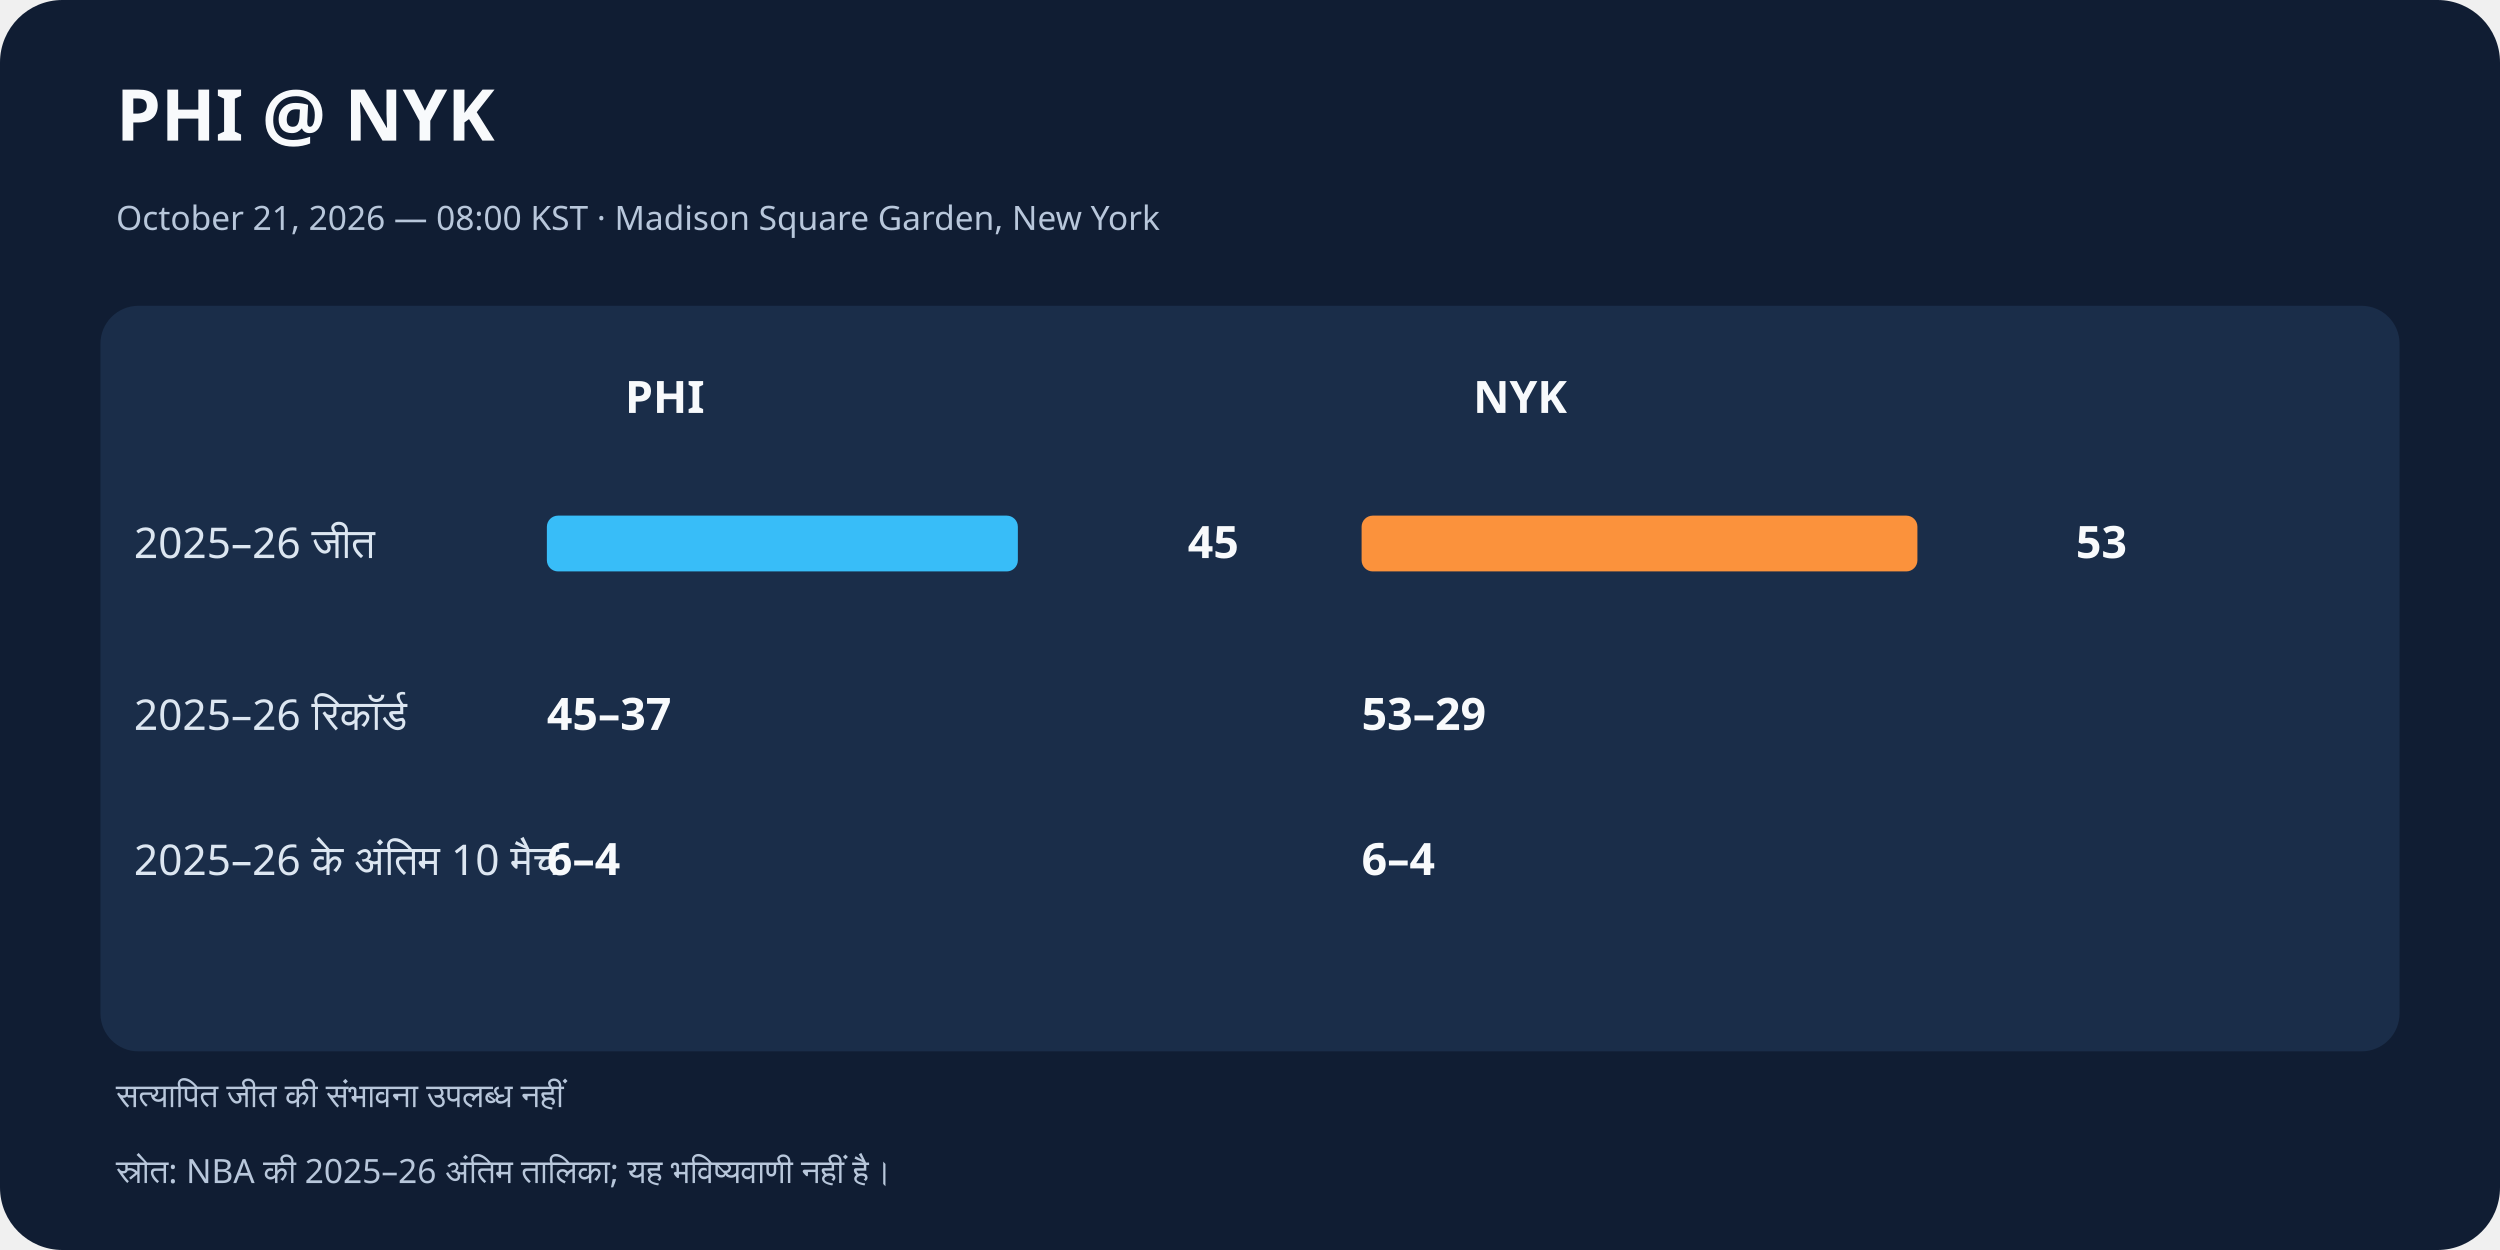
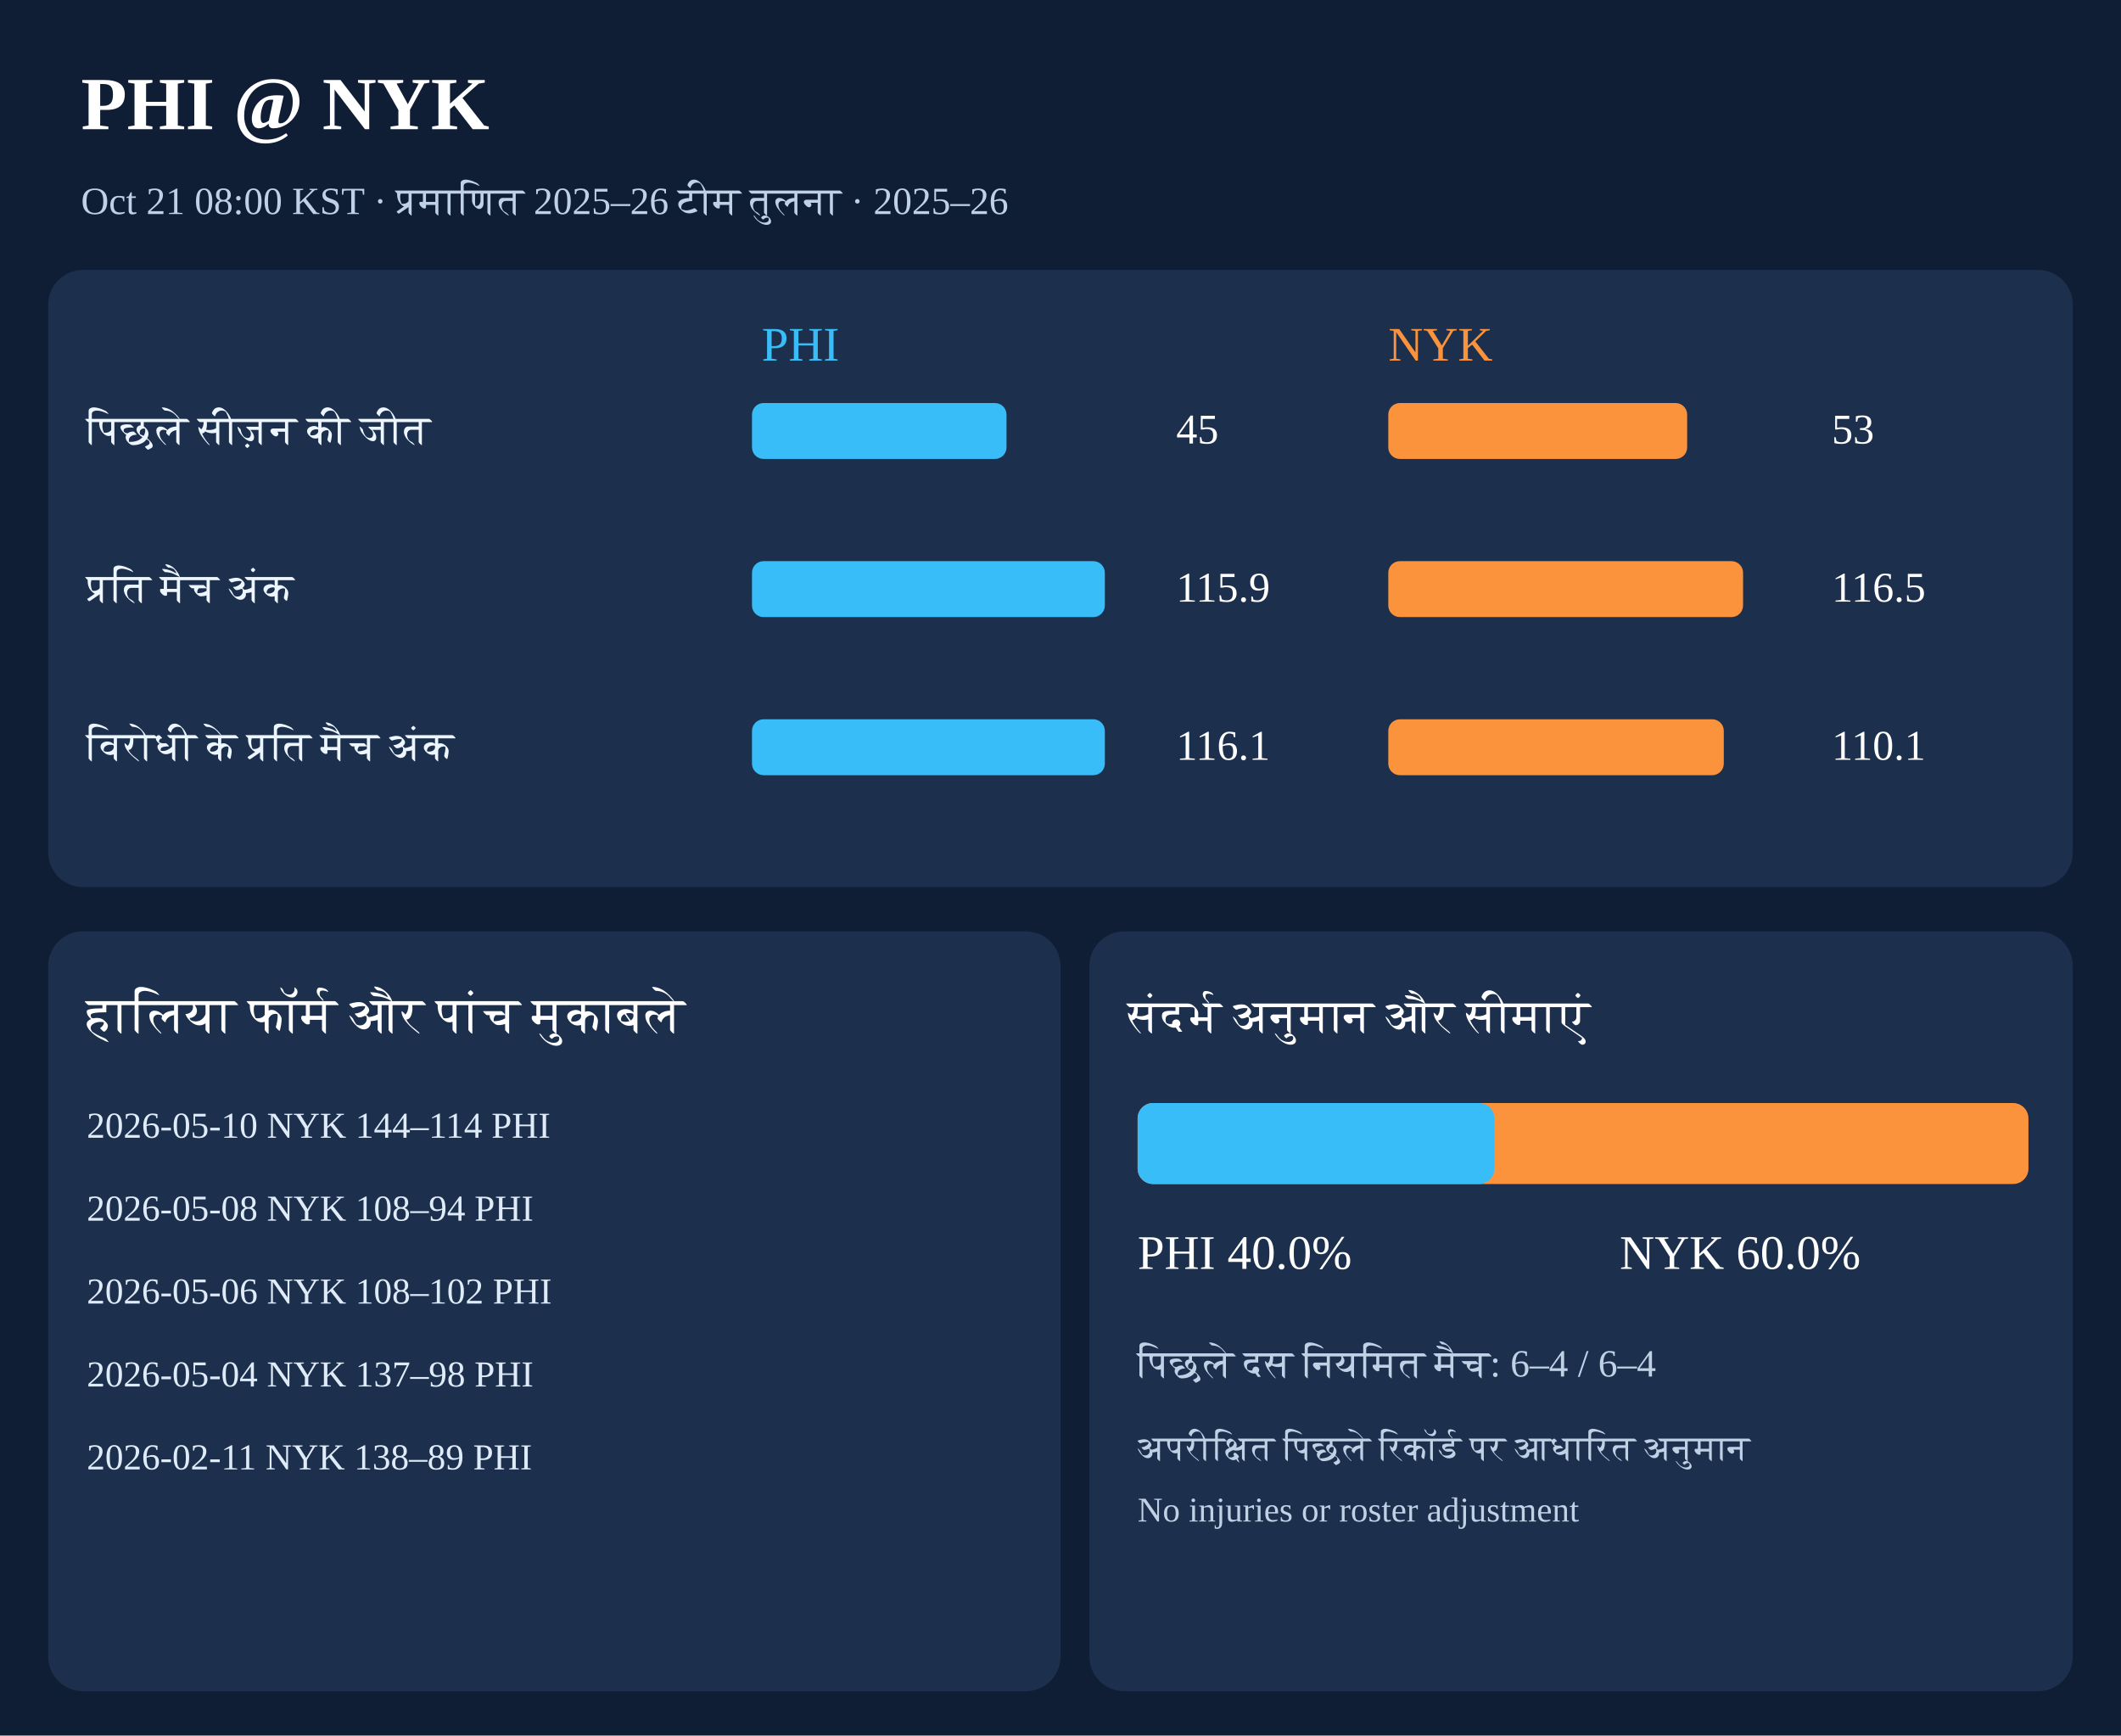
- <svg xmlns="http://www.w3.org/2000/svg" viewBox="0 0 1120 560" role="img" aria-label="PHI vs NYK, पिछले सीज़न की तुलना">
-   <style>text{font-family:system-ui,'Noto Sans',Arial,sans-serif}.headline{fill:#f8fafc;font-size:32px;font-weight:800}.label{fill:#dce6f1;font-size:19px}.value{fill:#f8fafc;font-weight:700;font-size:20px}.note{fill:#b8c7db;font-size:15px}</style>
-   <rect width="1120" height="560" rx="28" fill="#101d33" />
-   <text x="52" y="63" class="headline">PHI  @  NYK</text>
-   <text x="52" y="103" class="note">October 21, 2026 — 08:00 KST · Madison Square Garden, New York</text>
-   <rect x="45" y="137" width="1030" height="334" rx="17" fill="#1a2d49" />
-   <text x="280" y="185" class="value" fill="#38bdf8">PHI</text>
-   <text x="660" y="185" class="value" fill="#fb923c">NYK</text>
-   <text x="60" y="250" class="label">2025–26 जीत</text>
-   <rect x="245" y="231" width="211" height="25" rx="5" fill="#38bdf8" />
-   <rect x="610" y="231" width="249" height="25" rx="5" fill="#fb923c" />
-   <text x="555" y="250" class="value" text-anchor="end">45</text>
-   <text x="930" y="250" class="value">53</text>
-   <text x="60" y="327" class="label">2025–26 रिकॉर्ड</text>
-   <text x="245" y="327" class="value">45–37</text>
-   <text x="610" y="327" class="value">53–29</text>
-   <text x="60" y="392" class="label">2025–26 के अंतिम 10 मैच</text>
-   <text x="245" y="392" class="value">6–4</text>
-   <text x="610" y="392" class="value">6–4</text>
-   <text x="52" y="496" class="note">सत्यापित जीत की संभावना उपलब्ध नहीं</text>
-   <text x="52" y="530" class="note">स्रोत: NBA की 2025–26 अंतिम तालिका; यह भविष्यवाणी नहीं है।</text>
+ <svg xmlns="http://www.w3.org/2000/svg" viewBox="0 0 1100 900" role="img">
+   <rect width="1100" height="900" fill="#101e35" />
+   <text x="42" y="67" font-size="39" font-weight="bold" fill="#fff">PHI @ NYK</text>
+   <text x="42" y="111" fill="#bed1e5" font-size="20">Oct 21 08:00 KST · प्रमाणित 2025–26 टीम तुलना · 2025–26</text>
+   <rect x="25" y="140" width="1050" height="320" fill="#1c304d" rx="18" />
+   <text x="395" y="187" fill="#38bdf8" font-size="25">PHI</text>
+   <text x="720" y="187" fill="#fb923c" font-size="25">NYK</text>
+   <text x="45" y="230" font-size="21" fill="#edf6ff">पिछले सीज़न की जीत</text>
+   <rect x="390" y="209" width="132" height="29" fill="#38bdf8" rx="6" />
+   <text x="610" y="230" fill="#fff" font-size="22">45</text>
+   <rect x="720" y="209" width="155" height="29" fill="#fb923c" rx="6" />
+   <text x="950" y="230" fill="#fff" font-size="22">53</text>
+   <text x="45" y="312" font-size="21" fill="#edf6ff">प्रति मैच अंक</text>
+   <rect x="390" y="291" width="183" height="29" fill="#38bdf8" rx="6" />
+   <text x="610" y="312" fill="#fff" font-size="22">115.9</text>
+   <rect x="720" y="291" width="184" height="29" fill="#fb923c" rx="6" />
+   <text x="950" y="312" fill="#fff" font-size="22">116.5</text>
+   <text x="45" y="394" font-size="21" fill="#edf6ff">विरोधी के प्रति मैच अंक</text>
+   <rect x="390" y="373" width="183" height="29" fill="#38bdf8" rx="6" />
+   <text x="610" y="394" fill="#fff" font-size="22">116.1</text>
+   <rect x="720" y="373" width="174" height="29" fill="#fb923c" rx="6" />
+   <text x="950" y="394" fill="#fff" font-size="22">110.1</text>
+   <rect x="25" y="483" width="525" height="394" fill="#1c304d" rx="18" />
+   <text x="45" y="535" fill="#fff" font-size="26">हालिया फॉर्म और पांच मुकाबले</text>
+   <text x="45" y="590" fill="#dfebf8" font-size="19">2026-05-10 NYK 144–114 PHI</text>
+   <text x="45" y="633" fill="#dfebf8" font-size="19">2026-05-08 NYK 108–94 PHI</text>
+   <text x="45" y="676" fill="#dfebf8" font-size="19">2026-05-06 NYK 108–102 PHI</text>
+   <text x="45" y="719" fill="#dfebf8" font-size="19">2026-05-04 NYK 137–98 PHI</text>
+   <text x="45" y="762" fill="#dfebf8" font-size="19">2026-02-11 NYK 138–89 PHI</text>
+   <rect x="565" y="483" width="510" height="394" fill="#1c304d" rx="18" />
+   <text x="585" y="535" fill="#fff" font-size="24">संदर्भ अनुमान और सीमाएं</text>
+   <rect x="590" y="572" width="462" height="42" fill="#fb923c" rx="8" />
+   <rect x="590" y="572" width="185" height="42" fill="#38bdf8" rx="8" />
+   <text x="590" y="658" fill="#fff" font-size="25">PHI 40.0%</text>
+   <text x="840" y="658" fill="#fff" font-size="25">NYK 60.0%</text>
+   <text x="590" y="714" fill="#bed1e5" font-size="20">पिछले दस नियमित मैच: 6–4 / 6–4</text>
+   <text x="590" y="757" fill="#bed1e5" font-size="18">अपरीक्षित पिछले रिकॉर्ड पर आधारित अनुमान</text>
+   <text x="590" y="789" fill="#bed1e5" font-size="18">No injuries or roster adjustment</text>
</svg>
